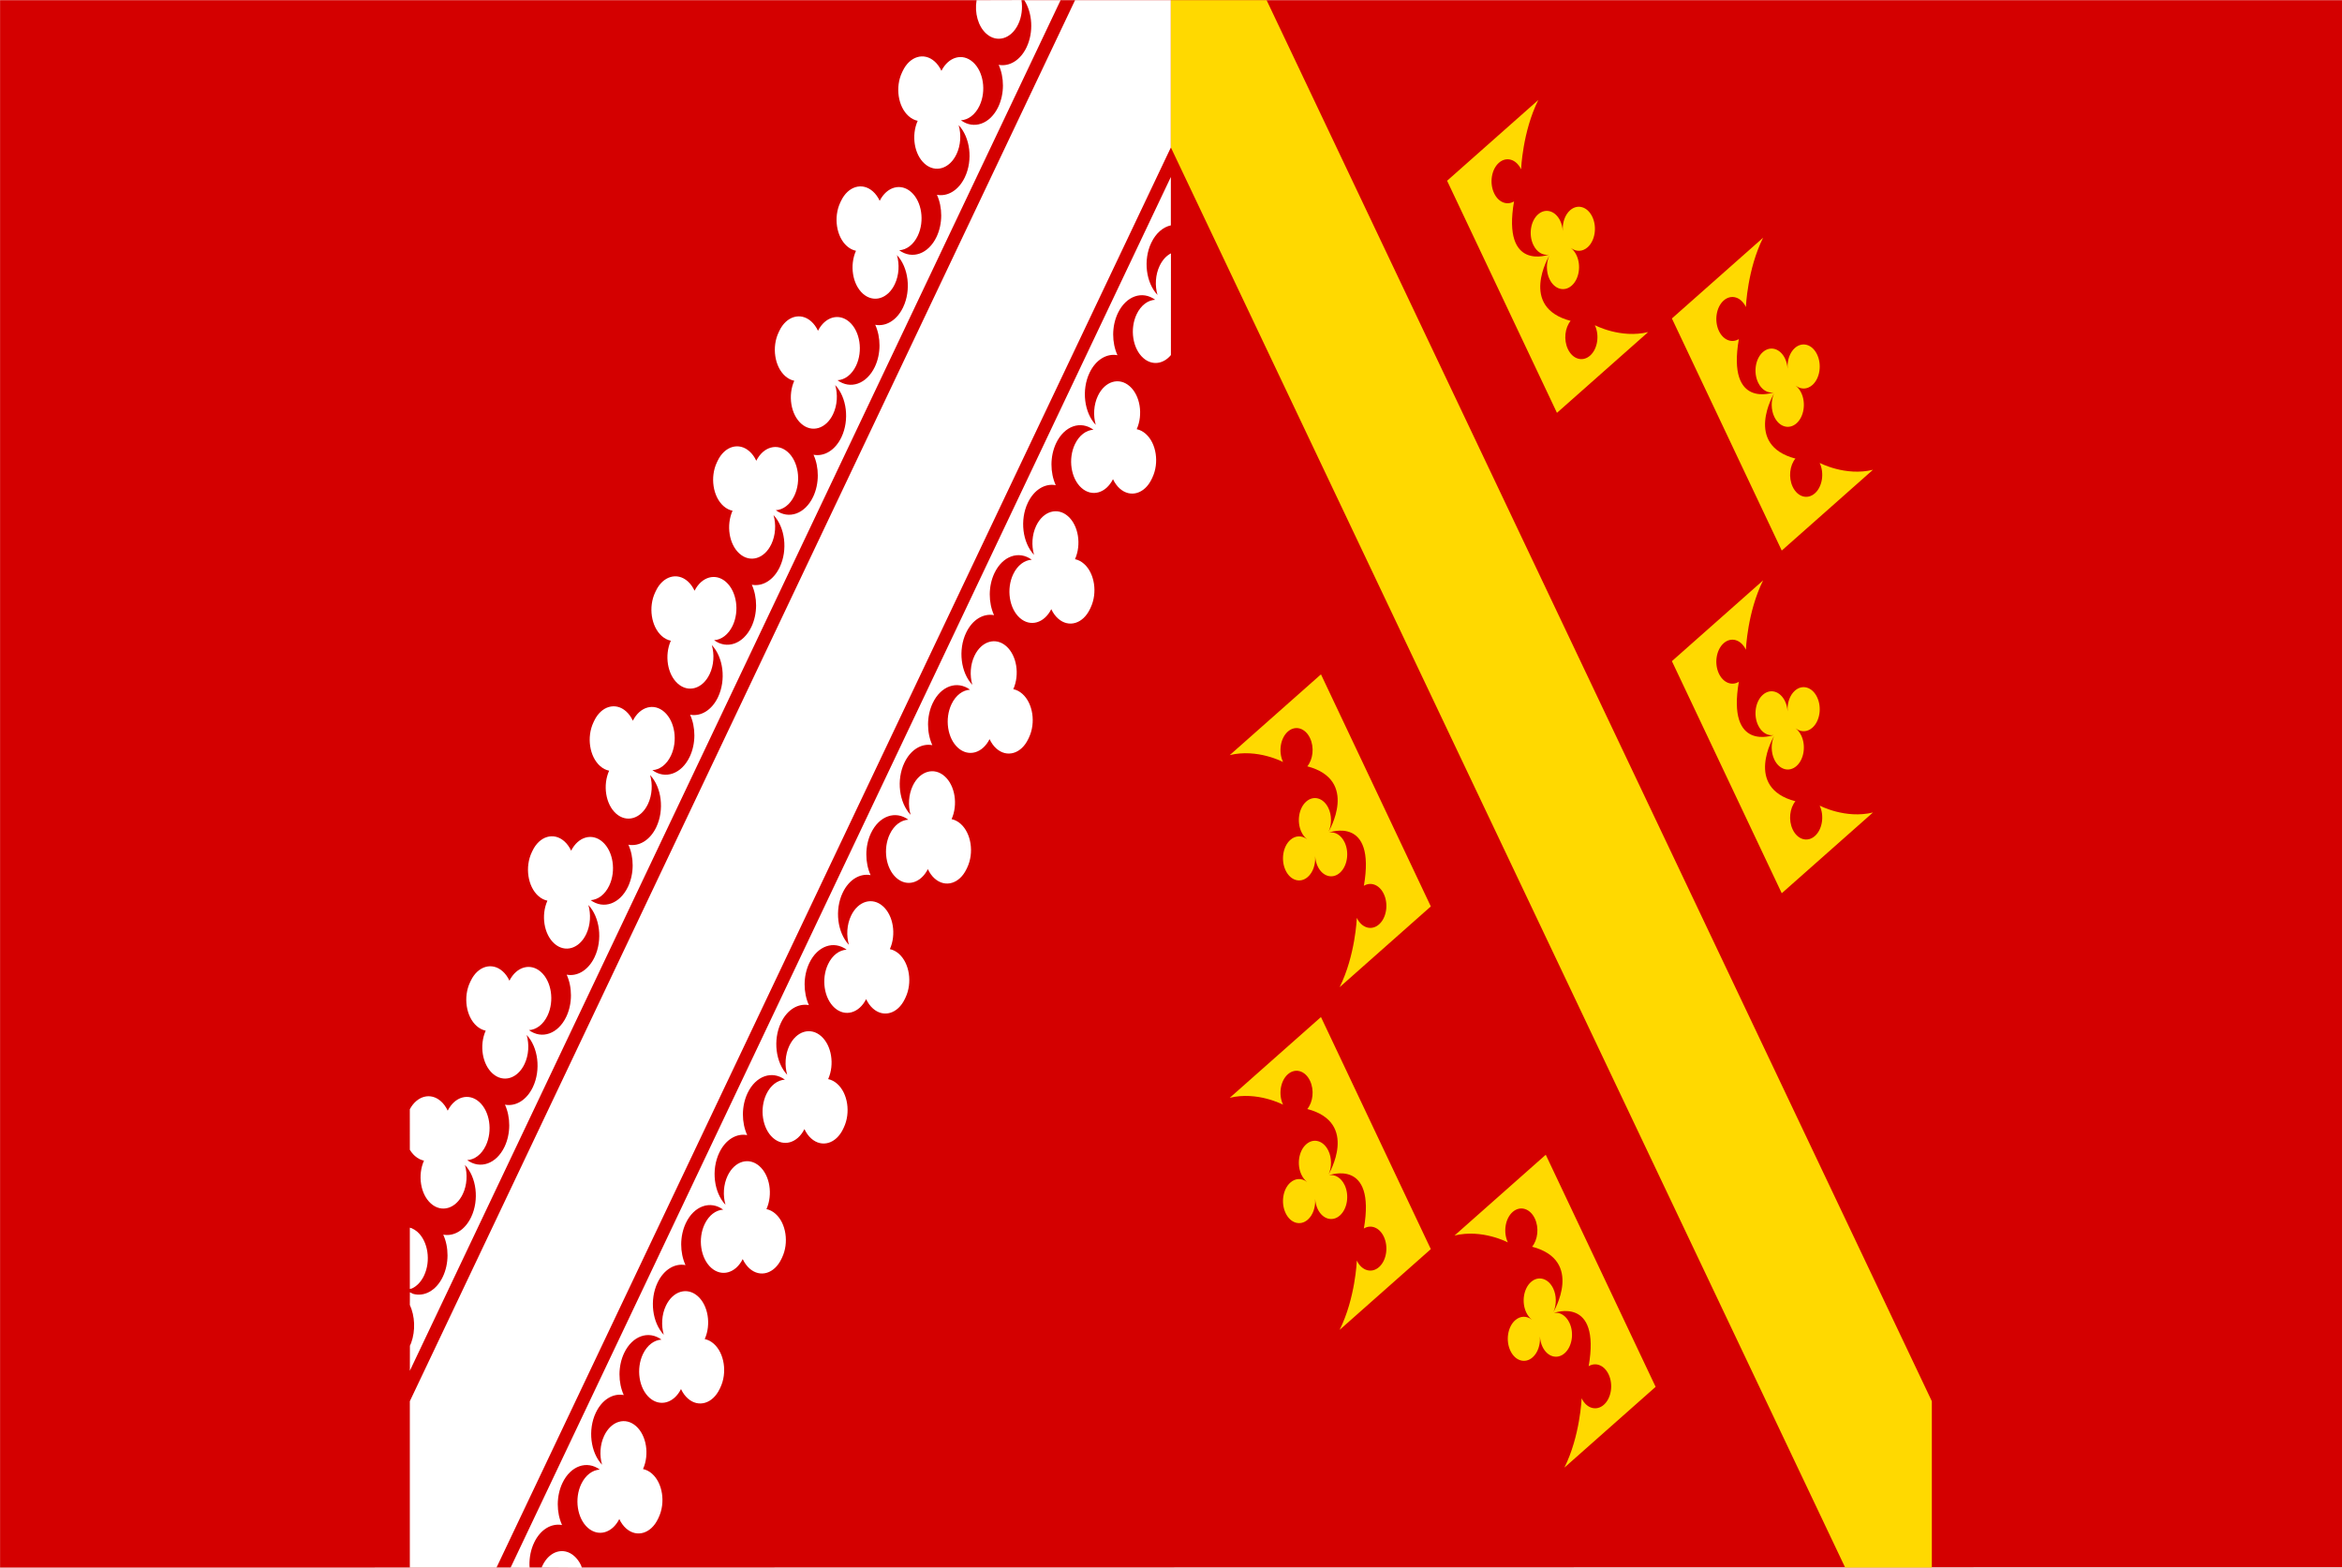
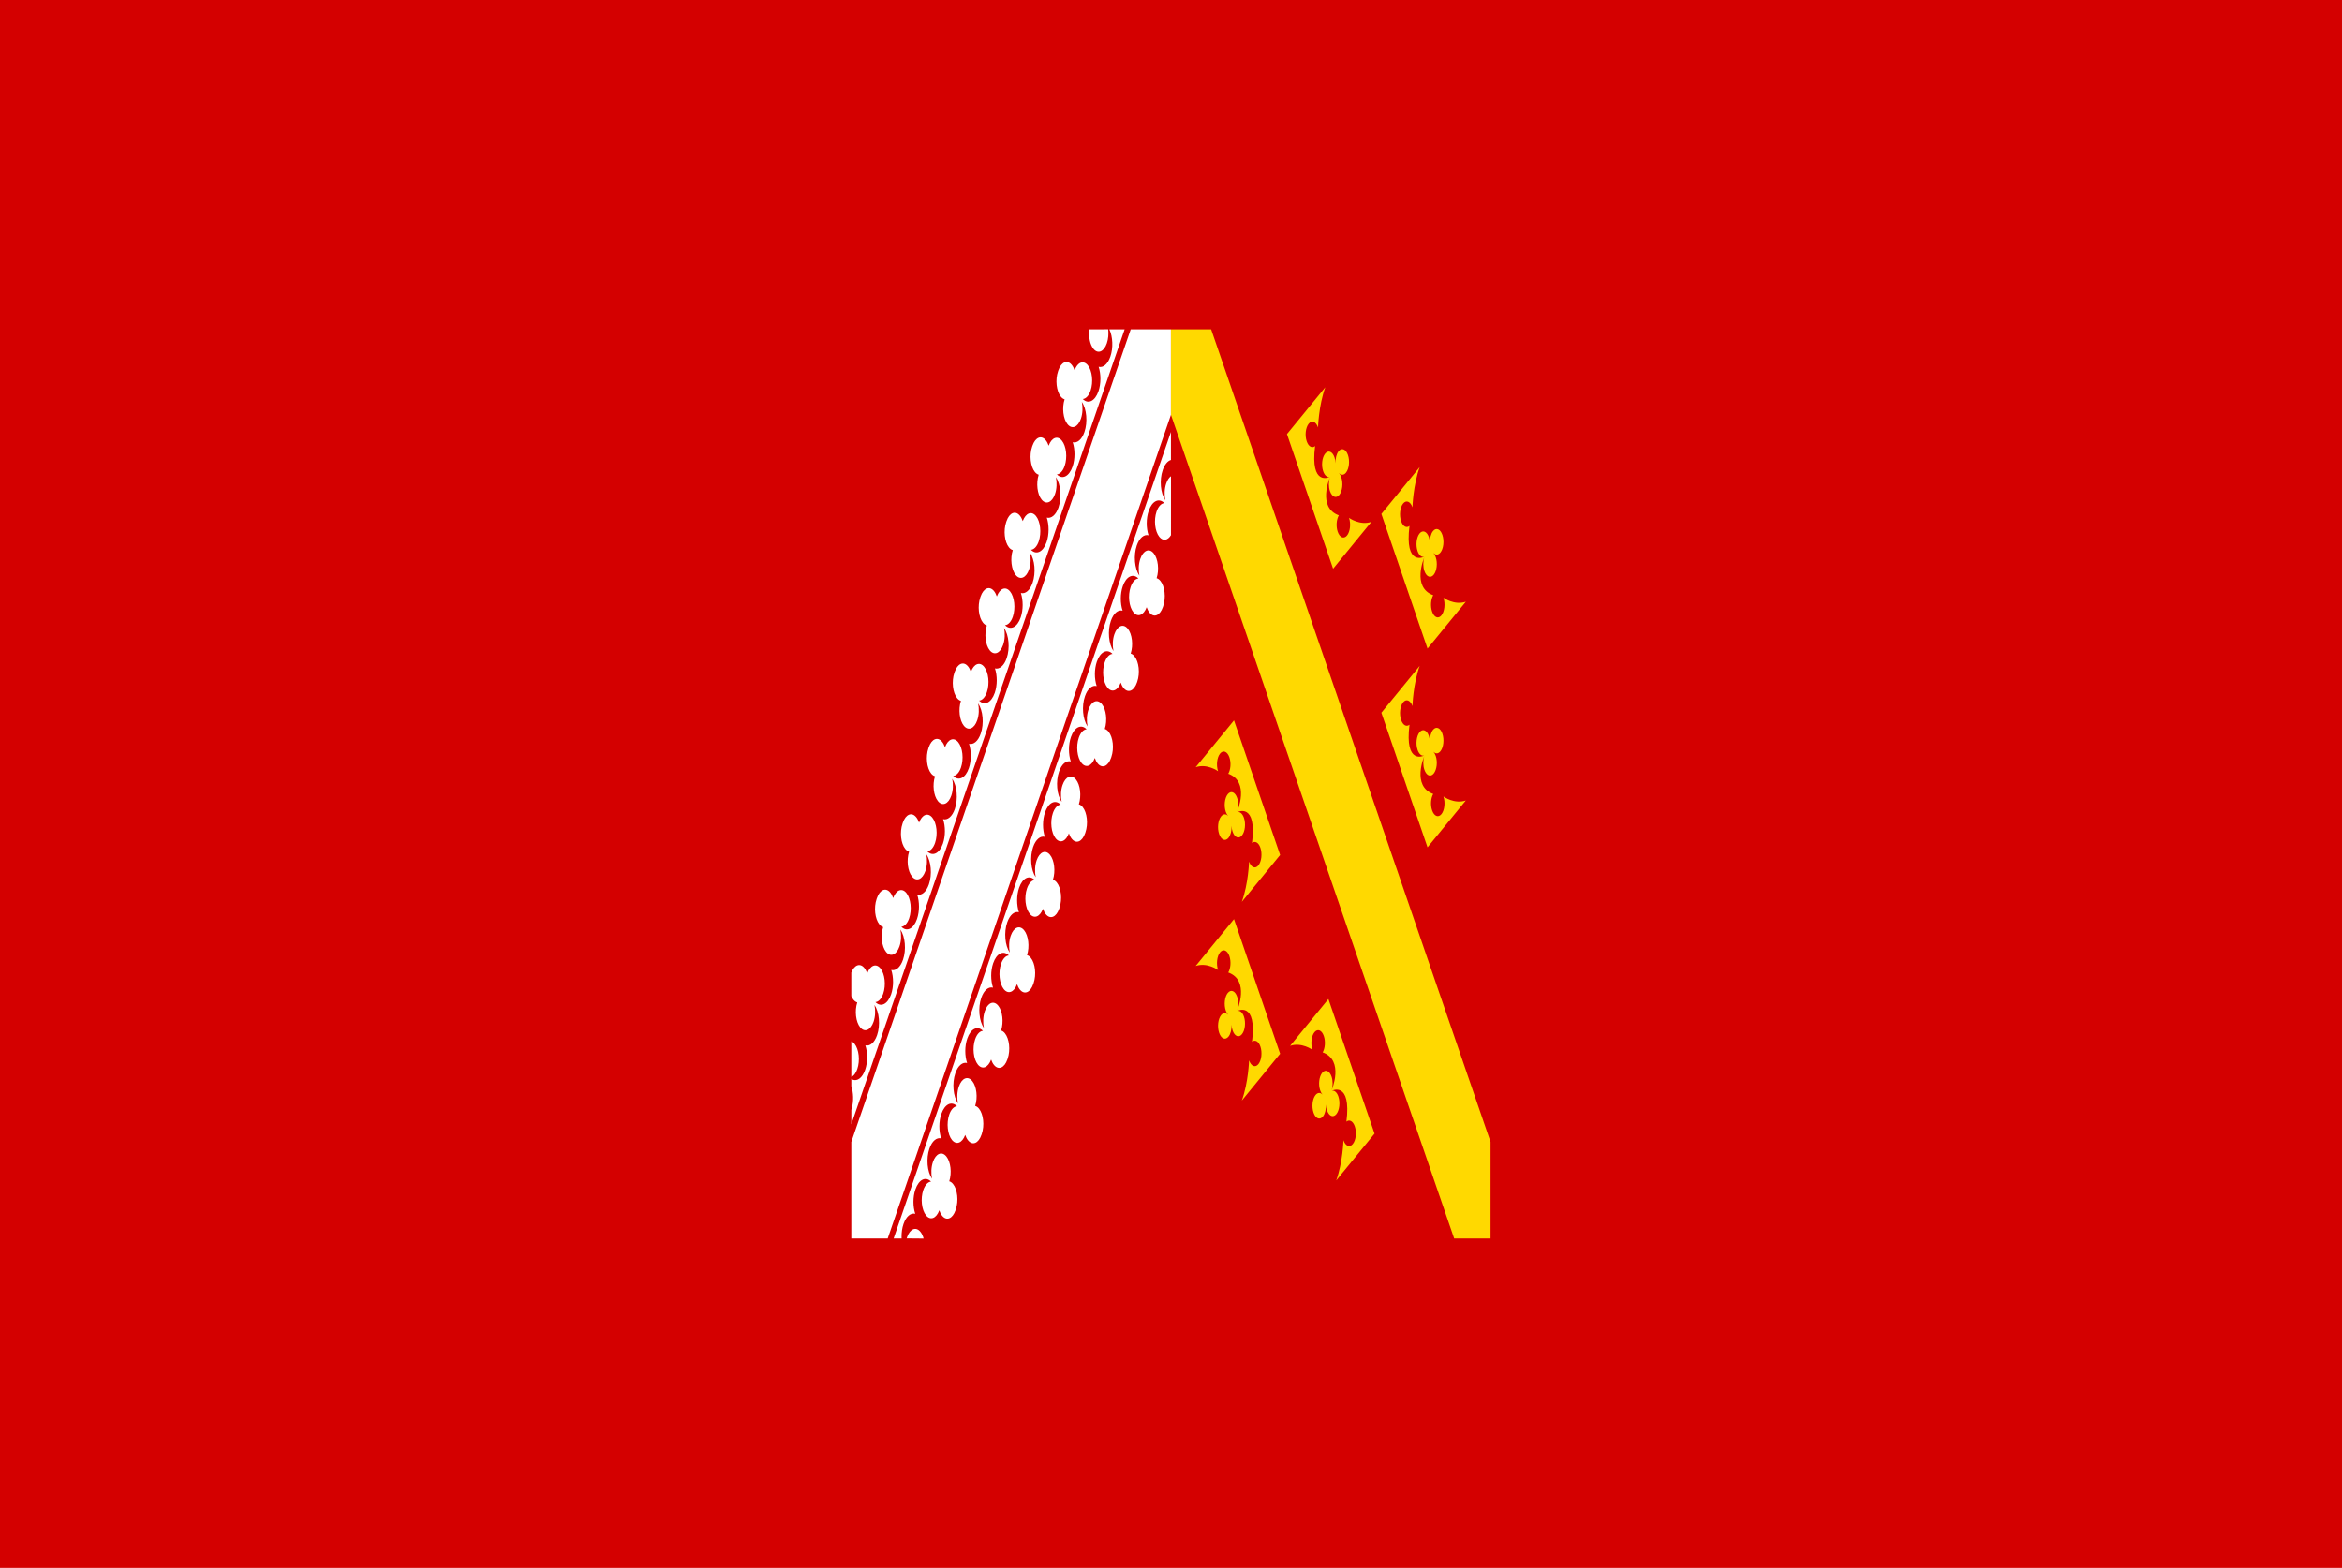
- <svg xmlns="http://www.w3.org/2000/svg" width="390.059" height="261.162">
-   <path fill="#d40000" d="M.012 261.115V.032L390.059.03v261.024z" />
-   <g transform="translate(68.25 0) scale(0.65 1)">
-     <g fill="#ffd900">
-       <path d="M281.65 51.89l12.289 16.877 23.388-13.462.006.006c-7.079 1.131-13.68-1.144-13.68-1.144 1.235 1.698.689 3.965-1.219 5.063s-4.459.614-5.694-1.083c-1.124-1.543-.774-3.558.734-4.736l-.009.042c-13.406-2.276-5.488-10.872-5.488-10.872a3.32 3.32 0 0 0 .052 3.907c1.236 1.696 3.785 2.183 5.694 1.083s2.455-3.366 1.219-5.063c-.38-.522-.885-.93-1.457-1.212l.093.036c1.283.621 2.898.615 4.211-.141 1.908-1.099 2.454-3.365 1.219-5.063l-.014-.018c-1.235-1.697-3.785-2.182-5.694-1.083-1.313.755-1.98 2.063-1.867 3.358l-.002.09c-.055-.58-.267-1.156-.646-1.678-1.235-1.698-3.786-2.183-5.694-1.083s-2.454 3.366-1.219 5.062c.891 1.224 2.464 1.817 3.987 1.642 0 0-12.061 2.905-8.909-8.902l.047.011c-1.827.742-4.037.201-5.161-1.343-1.236-1.697-.689-3.964 1.219-5.063s4.458-.614 5.694 1.083c0 0 .367-6.287 4.425-11.565l.006.007-23.39 13.461 12.289 16.877 3.571 4.906zm57.6 80.021l12.289 16.877 23.389-13.463.005.007c-7.078 1.13-13.68-1.144-13.68-1.144 1.235 1.697.689 3.964-1.219 5.063s-4.458.613-5.694-1.084c-1.124-1.543-.773-3.558.734-4.737l-.008.043c-13.406-2.277-5.489-10.872-5.489-10.872a3.32 3.32 0 0 0 .053 3.907c1.235 1.697 3.785 2.183 5.694 1.083s2.454-3.365 1.219-5.063c-.381-.521-.886-.929-1.458-1.211l.094.036c1.282.621 2.897.614 4.21-.141 1.909-1.099 2.454-3.366 1.219-5.063l-.013-.018c-1.236-1.697-3.785-2.182-5.694-1.083-1.313.756-1.98 2.063-1.868 3.358l-.001.091a3.4 3.4 0 0 0-.647-1.679c-1.235-1.697-3.785-2.182-5.693-1.083s-2.455 3.365-1.219 5.063c.891 1.223 2.464 1.817 3.987 1.641 0 0-12.062 2.906-8.909-8.902l.046.011c-1.827.742-4.036.2-5.161-1.343-1.235-1.697-.689-3.964 1.219-5.063s4.459-.614 5.694 1.083c0 0 .368-6.287 4.426-11.566l.005.007-23.388 13.463 12.288 16.878 3.57 4.904z" />
-       <path d="M339.25 74.829l12.289 16.877 23.389-13.463.005.007c-7.078 1.131-13.68-1.145-13.68-1.145 1.235 1.698.689 3.965-1.219 5.063s-4.458.614-5.694-1.083c-1.124-1.542-.773-3.558.734-4.736l-.008.042c-13.406-2.276-5.489-10.872-5.489-10.872a3.32 3.32 0 0 0 .053 3.907c1.235 1.697 3.785 2.183 5.694 1.084s2.454-3.366 1.219-5.063c-.381-.523-.886-.93-1.458-1.212l.094.036c1.282.621 2.897.614 4.21-.141 1.909-1.099 2.454-3.365 1.219-5.063l-.013-.019c-1.236-1.696-3.785-2.181-5.694-1.083-1.313.755-1.98 2.063-1.868 3.358l-.001.09c-.056-.58-.267-1.156-.647-1.678-1.235-1.698-3.785-2.183-5.693-1.084s-2.455 3.366-1.219 5.063c.891 1.223 2.464 1.817 3.987 1.642 0 0-12.062 2.905-8.909-8.902l.046.011c-1.827.741-4.036.201-5.161-1.343-1.235-1.697-.689-3.964 1.219-5.063s4.459-.614 5.694 1.083c0 0 .368-6.286 4.426-11.565l.005.007-23.388 13.462 12.288 16.877 3.57 4.906z" />
+ <svg xmlns="http://www.w3.org/2000/svg" width="390.059" height="261.162" viewBox="0 0 390.059 261.162">
+   <rect x="0" y="0" width="390.059" height="261.162" fill="#d40000" />
+   <g transform="translate(195.03 130.581) scale(0.42 0.58) translate(-195.03 -130.581)">
+     <path fill="#d40000" d="M.012 261.115V.032L390.059.03v261.024z" />
+     <g transform="translate(68.25 0) scale(0.65 1)">
+       <g fill="#ffd900">
+         <path d="M281.65 51.89l12.289 16.877 23.388-13.462.006.006c-7.079 1.131-13.68-1.144-13.68-1.144 1.235 1.698.689 3.965-1.219 5.063s-4.459.614-5.694-1.083c-1.124-1.543-.774-3.558.734-4.736l-.009.042c-13.406-2.276-5.488-10.872-5.488-10.872a3.32 3.32 0 0 0 .052 3.907c1.236 1.696 3.785 2.183 5.694 1.083s2.455-3.366 1.219-5.063c-.38-.522-.885-.93-1.457-1.212l.093.036c1.283.621 2.898.615 4.211-.141 1.908-1.099 2.454-3.365 1.219-5.063l-.014-.018c-1.235-1.697-3.785-2.182-5.694-1.083-1.313.755-1.98 2.063-1.867 3.358l-.002.09c-.055-.58-.267-1.156-.646-1.678-1.235-1.698-3.786-2.183-5.694-1.083s-2.454 3.366-1.219 5.062c.891 1.224 2.464 1.817 3.987 1.642 0 0-12.061 2.905-8.909-8.902l.047.011c-1.827.742-4.037.201-5.161-1.343-1.236-1.697-.689-3.964 1.219-5.063s4.458-.614 5.694 1.083c0 0 .367-6.287 4.425-11.565l.006.007-23.39 13.461 12.289 16.877 3.571 4.906zm57.6 80.021l12.289 16.877 23.389-13.463.005.007c-7.078 1.13-13.68-1.144-13.68-1.144 1.235 1.697.689 3.964-1.219 5.063s-4.458.613-5.694-1.084c-1.124-1.543-.773-3.558.734-4.737l-.008.043c-13.406-2.277-5.489-10.872-5.489-10.872a3.32 3.32 0 0 0 .053 3.907c1.235 1.697 3.785 2.183 5.694 1.083s2.454-3.365 1.219-5.063c-.381-.521-.886-.929-1.458-1.211l.094.036c1.282.621 2.897.614 4.21-.141 1.909-1.099 2.454-3.366 1.219-5.063l-.013-.018c-1.236-1.697-3.785-2.182-5.694-1.083-1.313.756-1.98 2.063-1.868 3.358l-.001.091a3.4 3.4 0 0 0-.647-1.679c-1.235-1.697-3.785-2.182-5.693-1.083s-2.455 3.365-1.219 5.063c.891 1.223 2.464 1.817 3.987 1.641 0 0-12.062 2.906-8.909-8.902l.046.011c-1.827.742-4.036.2-5.161-1.343-1.235-1.697-.689-3.964 1.219-5.063s4.459-.614 5.694 1.083c0 0 .368-6.287 4.426-11.566l.005.007-23.388 13.463 12.288 16.878 3.57 4.904z" />
+         <path d="M339.25 74.829l12.289 16.877 23.389-13.463.005.007c-7.078 1.131-13.68-1.145-13.68-1.145 1.235 1.698.689 3.965-1.219 5.063s-4.458.614-5.694-1.083c-1.124-1.542-.773-3.558.734-4.736l-.008.042c-13.406-2.276-5.489-10.872-5.489-10.872a3.32 3.32 0 0 0 .053 3.907c1.235 1.697 3.785 2.183 5.694 1.084s2.454-3.366 1.219-5.063c-.381-.523-.886-.93-1.458-1.212l.094.036c1.282.621 2.897.614 4.21-.141 1.909-1.099 2.454-3.365 1.219-5.063l-.013-.019c-1.236-1.696-3.785-2.181-5.694-1.083-1.313.755-1.98 2.063-1.868 3.358l-.001.09c-.056-.58-.267-1.156-.647-1.678-1.235-1.698-3.785-2.183-5.693-1.084s-2.455 3.366-1.219 5.063c.891 1.223 2.464 1.817 3.987 1.642 0 0-12.062 2.905-8.909-8.902l.046.011c-1.827.741-4.036.201-5.161-1.343-1.235-1.697-.689-3.964 1.219-5.063s4.459-.614 5.694 1.083c0 0 .368-6.286 4.426-11.565l.005.007-23.388 13.462 12.288 16.877 3.57 4.906z" />
+       </g>
+       <g fill="#fff">
+         <path d="M170.486 0L.812 232.308.01 233.406l.002.002v27.707h22.221l-.01-.007.882-1.208L195.012 24.561h0V.033h-24.525V0zM44.106 261.142l-.254-.438c-.43-.582-.998-1.096-1.695-1.499-2.721-1.571-6.376-.862-8.163 1.585l-.209.307 10.321.045zM195.025 59.141c-1.944 1.522-4.842 1.788-7.096.485-2.722-1.572-3.479-4.831-1.692-7.277 1.098-1.502 2.898-2.351 4.754-2.417-3.293-1.573-7.467-.639-9.563 2.232-1.607 2.198-1.551 4.929-.105 7l-.002.003c-2.716-.332-5.543.731-7.149 2.93-2.097 2.87-1.36 6.642 1.595 8.679-.686-1.535-.546-3.343.551-4.844 1.787-2.448 5.442-3.157 8.163-1.585 2.671 1.542 3.449 4.709 1.787 7.139l.018.01c.796.108 1.577.364 2.296.778 2.721 1.572 3.478 4.831 1.689 7.277l-.181.247c-1.787 2.448-5.442 3.158-8.163 1.585-.718-.414-1.298-.946-1.731-1.55l-.018-.009c-1.821 2.338-5.392 2.994-8.063 1.45-2.721-1.57-3.478-4.83-1.69-7.275 1.097-1.503 2.897-2.351 4.753-2.417-3.293-1.572-7.467-.638-9.563 2.232-1.606 2.199-1.55 4.93-.104 7.001l-.003.002c-2.716-.332-5.542.731-7.149 2.931-2.096 2.87-1.359 6.642 1.596 8.678-.686-1.536-.547-3.345.55-4.845 1.788-2.447 5.442-3.156 8.164-1.584 2.67 1.542 3.449 4.71 1.787 7.14l.017.011c.796.107 1.578.364 2.296.778 2.721 1.572 3.478 4.831 1.69 7.277l-.18.247c-1.788 2.448-5.443 3.158-8.164 1.585-.718-.414-1.298-.946-1.731-1.55l-.018-.01c-1.821 2.339-5.392 2.995-8.063 1.451-2.721-1.572-3.479-4.83-1.691-7.276 1.098-1.503 2.898-2.351 4.754-2.417-3.294-1.574-7.467-.639-9.563 2.232-1.606 2.199-1.55 4.929-.104 7.001l-.003.002c-2.716-.332-5.542.731-7.149 2.931-2.096 2.869-1.36 6.64 1.596 8.678-.686-1.535-.547-3.344.55-4.844 1.787-2.447 5.442-3.156 8.164-1.584 2.67 1.542 3.448 4.71 1.786 7.14l.018.009c.796.108 1.578.365 2.296.779 2.721 1.571 3.479 4.83 1.69 7.276l-.181.248c-1.787 2.448-5.442 3.157-8.164 1.585a5.53 5.53 0 0 1-1.731-1.55l-.018-.01c-1.82 2.339-5.392 2.995-8.063 1.451-2.721-1.572-3.478-4.83-1.69-7.276 1.098-1.503 2.897-2.351 4.754-2.417-3.293-1.574-7.468-.639-9.564 2.232-1.605 2.199-1.549 4.928-.104 7l-.003.003c-2.716-.332-5.543.73-7.149 2.93-2.097 2.87-1.36 6.641 1.595 8.679-.686-1.535-.547-3.344.551-4.844 1.787-2.447 5.441-3.156 8.163-1.584 2.671 1.542 3.449 4.709 1.787 7.14l.018.009c.796.108 1.578.365 2.296.779 2.721 1.572 3.479 4.829 1.69 7.277l-.181.247c-1.788 2.447-5.442 3.158-8.163 1.586-.719-.415-1.299-.947-1.731-1.55l-.019-.01c-1.821 2.338-5.392 2.995-8.062 1.451-2.722-1.571-3.479-4.831-1.691-7.276 1.097-1.502 2.898-2.35 4.754-2.417-3.294-1.574-7.468-.639-9.564 2.231-1.606 2.2-1.549 4.93-.104 7.002l-.002.003c-2.716-.332-5.543.731-7.149 2.93-2.097 2.87-1.36 6.641 1.595 8.678-.686-1.535-.546-3.344.55-4.844 1.788-2.448 5.442-3.158 8.164-1.585 2.67 1.542 3.449 4.71 1.787 7.14l.018.011a6.27 6.27 0 0 1 2.295.778c2.722 1.572 3.479 4.83 1.691 7.278l-.181.247c-1.788 2.447-5.443 3.157-8.164 1.585-.718-.414-1.298-.947-1.731-1.55l-.018-.011c-1.821 2.34-5.393 2.994-8.063 1.452-2.721-1.572-3.479-4.83-1.69-7.276 1.097-1.503 2.897-2.35 4.753-2.417-3.293-1.574-7.468-.639-9.563 2.231-1.606 2.2-1.55 4.93-.104 7.003l-.002.001c-2.717-.332-5.544.731-7.15 2.932-2.096 2.869-1.359 6.641 1.595 8.678-.685-1.536-.545-3.345.551-4.845 1.788-2.447 5.442-3.157 8.164-1.584 2.67 1.542 3.449 4.71 1.787 7.139l.018.01c.795.108 1.577.363 2.295.779 2.721 1.571 3.479 4.83 1.69 7.277l-.181.247c-1.786 2.447-5.442 3.157-8.163 1.586-.718-.415-1.298-.947-1.731-1.55l-.018-.01c-1.821 2.34-5.392 2.994-8.063 1.452-2.721-1.572-3.479-4.83-1.691-7.276 1.098-1.503 2.898-2.351 4.755-2.418-3.295-1.573-7.468-.639-9.564 2.232-1.606 2.2-1.55 4.929-.104 7.001l-.003.004c-2.716-.333-5.542.73-7.149 2.93-2.096 2.869-1.359 6.642 1.596 8.679-.686-1.536-.547-3.344.549-4.844 1.789-2.448 5.442-3.158 8.165-1.585 2.671 1.542 3.448 4.71 1.787 7.14l.018.009c.795.108 1.577.364 2.295.778 2.721 1.572 3.479 4.83 1.69 7.278l-.181.246c-1.787 2.448-5.442 3.158-8.164 1.586-.717-.414-1.297-.947-1.731-1.55l-.018-.01c-1.82 2.339-5.391 2.995-8.062 1.451-2.721-1.571-3.479-4.831-1.691-7.277 1.098-1.502 2.897-2.35 4.754-2.417-3.294-1.573-7.468-.638-9.564 2.231-1.605 2.2-1.55 4.93-.104 7.001l-.003.003c-2.716-.332-5.543.731-7.15 2.931-2.096 2.869-1.359 6.641 1.596 8.678-.686-1.535-.546-3.343.551-4.845 1.787-2.447 5.442-3.157 8.163-1.584 2.671 1.542 3.45 4.709 1.787 7.14l.018.01c.796.107 1.579.363 2.296.777 2.722 1.572 3.478 4.831 1.69 7.278l-.181.246c-1.787 2.447-5.442 3.158-8.163 1.586-.718-.414-1.299-.946-1.733-1.549l-.017-.011c-1.82 2.339-5.392 2.993-8.062 1.451-2.722-1.572-3.479-4.83-1.691-7.277 1.097-1.502 2.898-2.35 4.754-2.417-3.294-1.572-7.468-.637-9.563 2.231-1.607 2.201-1.55 4.931-.104 7.002l-.003.002c-2.716-.331-5.543.732-7.149 2.932-2.096 2.87-1.359 6.642 1.595 8.678-.686-1.534-.546-3.343.552-4.845 1.786-2.447 5.441-3.156 8.162-1.585 2.671 1.543 3.449 4.711 1.787 7.141l.018.011c.796.107 1.578.362 2.296.777 2.721 1.572 3.478 4.83 1.689 7.277l-.18.247c-1.788 2.446-5.442 3.157-8.164 1.585-.717-.414-1.298-.946-1.731-1.548l-.018-.011c-1.821 2.338-5.392 2.993-8.062 1.451-2.723-1.572-3.479-4.83-1.691-7.278 1.098-1.501 2.898-2.349 4.754-2.417-3.293-1.572-7.468-.638-9.564 2.232-1.606 2.2-1.549 4.93-.104 7.002l-.003.002c-2.716-.331-5.543.731-7.15 2.932-.853 1.167-1.236 2.483-1.192 3.771l.043.401-4.88-.007.376-.514L195.006 29.483l.003 8.054c-1.982.28-3.836 1.285-5.023 2.911-2.096 2.868-1.36 6.641 1.595 8.677-.686-1.535-.546-3.343.551-4.844.723-.989 1.75-1.695 2.898-2.08l-.005 16.94zM.011 204.493l.507.103a6.2 6.2 0 0 1 1.444.603c2.72 1.573 3.479 4.831 1.691 7.278-.761 1.041-1.858 1.767-3.078 2.137l-.563.094-.001-10.215z" />
+         <path d="M157.451.03c2.092 2.126 2.427 5.327.593 7.837-1.607 2.2-4.435 3.264-7.15 2.932l-.003.003c1.445 2.072 1.503 4.801-.104 7.001-2.097 2.87-6.271 3.805-9.563 2.232 1.855-.067 3.656-.917 4.753-2.417 1.788-2.448 1.029-5.705-1.691-7.277-2.671-1.542-6.241-.889-8.061 1.451l-.018-.011c-.435-.603-1.016-1.134-1.733-1.548-2.721-1.573-6.376-.863-8.163 1.585l-.18.246c-1.788 2.448-1.031 5.707 1.689 7.278.717.415 1.5.67 2.296.777l.018.01c-1.662 2.431-.885 5.598 1.786 7.141 2.723 1.572 6.376.862 8.163-1.584 1.099-1.503 1.237-3.31.552-4.845 2.954 2.036 3.691 5.809 1.595 8.677-1.607 2.2-4.435 3.263-7.15 2.932l-.003.003c1.446 2.072 1.503 4.8-.104 7.001-2.096 2.869-6.27 3.804-9.563 2.232 1.856-.067 3.657-.917 4.753-2.417 1.788-2.448 1.031-5.706-1.69-7.277-2.671-1.543-6.241-.889-8.062 1.45l-.018-.01c-.434-.602-1.015-1.134-1.732-1.547-2.721-1.573-6.375-.863-8.163 1.584l-.181.247c-1.787 2.447-1.031 5.707 1.69 7.277.718.415 1.5.67 2.296.777l.018.011c-1.662 2.431-.884 5.598 1.786 7.141 2.722 1.572 6.376.862 8.164-1.584 1.097-1.503 1.235-3.311.551-4.846 2.954 2.037 3.691 5.808 1.595 8.678-1.606 2.2-4.435 3.263-7.15 2.931l-.002.003c1.444 2.072 1.503 4.801-.104 7-2.096 2.869-6.27 3.805-9.563 2.232 1.855-.067 3.656-.916 4.753-2.417 1.788-2.447 1.031-5.706-1.69-7.278-2.67-1.542-6.241-.887-8.062 1.451l-.018-.011c-.434-.604-1.016-1.134-1.733-1.549-2.721-1.57-6.375-.861-8.163 1.585l-.18.249c-1.788 2.447-1.031 5.707 1.689 7.277.718.415 1.501.67 2.297.777l.018.01c-1.663 2.43-.884 5.597 1.786 7.141 2.722 1.572 6.376.861 8.163-1.585 1.098-1.502 1.236-3.31.551-4.845 2.955 2.037 3.691 5.808 1.595 8.677-1.605 2.2-4.434 3.264-7.149 2.932l-.002.003c1.445 2.071 1.502 4.8-.104 7.001-2.096 2.869-6.27 3.805-9.563 2.232 1.856-.068 3.656-.917 4.753-2.417 1.788-2.448 1.03-5.706-1.691-7.278-2.67-1.542-6.24-.888-8.061 1.451l-.018-.011c-.434-.604-1.016-1.134-1.733-1.549-2.721-1.571-6.375-.862-8.163 1.585l-.18.247c-1.788 2.448-1.032 5.707 1.689 7.279a6.26 6.26 0 0 0 2.297.777l.017.011c-1.661 2.429-.884 5.597 1.787 7.14 2.722 1.572 6.376.862 8.163-1.584 1.098-1.502 1.236-3.31.551-4.845 2.955 2.036 3.691 5.808 1.595 8.677-1.606 2.2-4.434 3.263-7.15 2.932l-.002.003c1.446 2.071 1.503 4.8-.104 7.001-2.097 2.869-6.271 3.804-9.564 2.232 1.856-.068 3.657-.917 4.754-2.417 1.787-2.448 1.03-5.706-1.69-7.278-2.671-1.542-6.242-.888-8.063 1.45l-.017-.009c-.435-.603-1.016-1.134-1.732-1.549-2.722-1.571-6.377-.862-8.164 1.584l-.181.247c-1.787 2.448-1.03 5.707 1.69 7.279a6.26 6.26 0 0 0 2.296.776l.018.01c-1.662 2.431-.884 5.598 1.787 7.14 2.721 1.572 6.376.863 8.162-1.583 1.098-1.503 1.236-3.311.551-4.846 2.956 2.037 3.692 5.808 1.596 8.679-1.606 2.201-4.435 3.264-7.15 2.931l-.002.004c1.445 2.071 1.503 4.8-.104 7.001-2.095 2.868-6.27 3.804-9.563 2.23 1.856-.065 3.657-.915 4.753-2.417 1.788-2.447 1.031-5.706-1.69-7.277-2.671-1.542-6.24-.887-8.062 1.451l-.018-.01c-.434-.602-1.015-1.134-1.732-1.548-2.721-1.571-6.376-.862-8.163 1.584l-.18.248c-1.788 2.448-1.032 5.707 1.689 7.278.717.416 1.5.669 2.297.776l.017.01c-1.661 2.431-.884 5.599 1.787 7.141 2.721 1.572 6.376.863 8.162-1.583 1.098-1.503 1.237-3.312.551-4.846 2.955 2.037 3.691 5.808 1.596 8.679-1.606 2.198-4.435 3.264-7.15 2.931l-.002.003c1.445 2.072 1.503 4.801-.104 7.001-2.096 2.87-6.271 3.805-9.563 2.232 1.856-.067 3.657-.916 4.753-2.417 1.788-2.447 1.031-5.706-1.689-7.277-2.671-1.542-6.242-.887-8.062 1.451l-.018-.01c-.435-.604-1.016-1.134-1.733-1.549-2.721-1.572-6.374-.862-8.163 1.585l-.18.247c-1.789 2.447-1.031 5.706 1.689 7.278.717.414 1.5.669 2.296.776l.018.01c-1.663 2.431-.884 5.599 1.787 7.141 2.722 1.573 6.376.863 8.163-1.583 1.098-1.503 1.235-3.311.55-4.846 2.956 2.037 3.691 5.808 1.596 8.678-1.606 2.199-4.435 3.263-7.15 2.931l-.001.003c1.445 2.072 1.501 4.801-.105 7.001-2.096 2.869-6.27 3.804-9.564 2.232 1.856-.067 3.658-.916 4.755-2.417 1.787-2.448 1.03-5.706-1.691-7.277-2.671-1.543-6.24-.888-8.062 1.451l-.019-.011a5.49 5.49 0 0 0-1.731-1.548c-2.721-1.572-6.376-.862-8.163 1.585l-.182.247c-1.787 2.448-1.031 5.706 1.69 7.278.718.415 1.501.669 2.298.776l.017.01c-1.662 2.431-.884 5.598 1.786 7.141 2.721 1.572 6.377.863 8.163-1.584 1.098-1.501 1.237-3.31.552-4.845 2.954 2.037 3.691 5.808 1.595 8.679-1.606 2.199-4.434 3.263-7.15 2.931l-.003.003c1.445 2.072 1.504 4.801-.104 7.001-2.096 2.869-6.271 3.804-9.564 2.231 1.855-.068 3.657-.916 4.754-2.417 1.787-2.447 1.03-5.705-1.691-7.277-2.671-1.542-6.242-.887-8.063 1.451l-.017-.011a5.54 5.54 0 0 0-1.732-1.549c-2.625-1.516-6.117-.909-7.965 1.33l.003 6.747c.366.392.803.742 1.308 1.034.718.413 1.501.669 2.296.776l.017.012c-1.663 2.429-.883 5.597 1.787 7.139 2.722 1.573 6.376.863 8.165-1.584 1.096-1.501 1.235-3.31.549-4.845 2.956 2.038 3.692 5.808 1.597 8.679-1.607 2.199-4.436 3.263-7.151 2.931l-.002.002c1.445 2.072 1.501 4.802-.104 7.001-1.706 2.334-4.784 3.389-7.646 2.854l-.802-.26-.011 2.112c1.305 1.863 1.485 4.262.338 6.328l-.319.469-.014 4.162.604-.826L166.755.031 157.451.03zm-12.22.003c-.552 2.098.375 4.357 2.503 5.586 2.722 1.572 6.376.862 8.163-1.583.907-1.243 1.159-2.692.832-4.025l-11.498.022z" />
+       </g>
+       <path d="M219.522 0l169.674 232.308.802 1.098-.002.002v27.707h-22.221l.01-.007-.882-1.208L195.012 24.561V.033h24.509V0zm83.838 209.225l-12.289-16.877-23.388 13.462-.006-.006c7.079-1.131 13.68 1.144 13.68 1.144-1.235-1.698-.689-3.965 1.219-5.063s4.459-.614 5.694 1.083c1.124 1.543.774 3.558-.734 4.736l.009-.042c13.406 2.276 5.488 10.872 5.488 10.872a3.32 3.32 0 0 0-.052-3.907c-1.236-1.696-3.785-2.183-5.694-1.083s-2.455 3.366-1.219 5.063c.38.522.885.93 1.457 1.212l-.093-.036c-1.283-.621-2.898-.615-4.211.141-1.908 1.099-2.454 3.365-1.219 5.063l.014.018c1.235 1.697 3.785 2.182 5.694 1.083 1.313-.755 1.98-2.063 1.867-3.358l.002-.09c.055.58.267 1.156.646 1.678 1.235 1.698 3.786 2.183 5.694 1.083s2.454-3.366 1.219-5.062c-.891-1.224-2.464-1.817-3.987-1.642 0 0 12.061-2.905 8.909 8.902l-.047-.011c1.827-.742 4.037-.201 5.161 1.343 1.236 1.697.689 3.964-1.219 5.063s-4.458.614-5.694-1.083c0 0-.367 6.287-4.425 11.565l-.006-.007 23.39-13.461-12.289-16.877zm-57.6-80.021l-12.289-16.877-23.389 13.463-.005-.007c7.078-1.13 13.68 1.144 13.68 1.144-1.235-1.697-.689-3.964 1.219-5.063s4.458-.613 5.694 1.084c1.124 1.543.773 3.558-.734 4.737l.008-.043c13.406 2.277 5.489 10.872 5.489 10.872a3.32 3.32 0 0 0-.053-3.907c-1.235-1.697-3.785-2.183-5.694-1.083s-2.454 3.365-1.219 5.063c.381.521.886.929 1.458 1.211l-.094-.036c-1.282-.621-2.897-.614-4.21.141-1.909 1.099-2.454 3.366-1.219 5.063l.013.018c1.236 1.697 3.785 2.182 5.694 1.083 1.313-.756 1.98-2.063 1.868-3.358l.001-.091a3.4 3.4 0 0 0 .647 1.679c1.235 1.697 3.785 2.182 5.693 1.083s2.455-3.365 1.219-5.063c-.891-1.223-2.464-1.817-3.987-1.641 0 0 12.062-2.906 8.909 8.902l-.046-.011c1.827-.742 4.036-.2 5.161 1.343 1.235 1.697.689 3.964-1.219 5.063s-4.459.614-5.694-1.083c0 0-.368 6.287-4.426 11.566l-.005-.007 23.388-13.463-12.288-16.878zm0 57.082l-12.289-16.877-23.389 13.463-.005-.007c7.078-1.131 13.68 1.145 13.68 1.145-1.235-1.698-.689-3.965 1.219-5.063s4.458-.614 5.694 1.083c1.124 1.542.773 3.558-.734 4.736l.008-.042c13.406 2.276 5.489 10.872 5.489 10.872a3.32 3.32 0 0 0-.053-3.907c-1.235-1.697-3.785-2.183-5.694-1.084s-2.454 3.366-1.219 5.063c.381.523.886.93 1.458 1.212l-.094-.036c-1.282-.621-2.897-.614-4.21.141-1.909 1.099-2.454 3.365-1.219 5.063l.013.019c1.236 1.696 3.785 2.181 5.694 1.083 1.313-.755 1.98-2.063 1.868-3.358l.001-.09c.056.58.267 1.156.647 1.678 1.235 1.698 3.785 2.183 5.693 1.084s2.455-3.366 1.219-5.063c-.891-1.223-2.464-1.817-3.987-1.642 0 0 12.062-2.905 8.909 8.902l-.046-.011c1.827-.741 4.036-.201 5.161 1.343 1.235 1.697.689 3.964-1.219 5.063s-4.459.614-5.694-1.083c0 0-.368 6.286-4.426 11.565l-.005-.007 23.388-13.462-12.288-16.877z" fill="#ffd900" />
    </g>
-     <g fill="#fff">
-       <path d="M170.486 0L.812 232.308.01 233.406l.002.002v27.707h22.221l-.01-.007.882-1.208L195.012 24.561h0V.033h-24.525V0zM44.106 261.142l-.254-.438c-.43-.582-.998-1.096-1.695-1.499-2.721-1.571-6.376-.862-8.163 1.585l-.209.307 10.321.045zM195.025 59.141c-1.944 1.522-4.842 1.788-7.096.485-2.722-1.572-3.479-4.831-1.692-7.277 1.098-1.502 2.898-2.351 4.754-2.417-3.293-1.573-7.467-.639-9.563 2.232-1.607 2.198-1.551 4.929-.105 7l-.002.003c-2.716-.332-5.543.731-7.149 2.93-2.097 2.87-1.36 6.642 1.595 8.679-.686-1.535-.546-3.343.551-4.844 1.787-2.448 5.442-3.157 8.163-1.585 2.671 1.542 3.449 4.709 1.787 7.139l.018.01c.796.108 1.577.364 2.296.778 2.721 1.572 3.478 4.831 1.689 7.277l-.181.247c-1.787 2.448-5.442 3.158-8.163 1.585-.718-.414-1.298-.946-1.731-1.55l-.018-.009c-1.821 2.338-5.392 2.994-8.063 1.45-2.721-1.57-3.478-4.83-1.69-7.275 1.097-1.503 2.897-2.351 4.753-2.417-3.293-1.572-7.467-.638-9.563 2.232-1.606 2.199-1.55 4.93-.104 7.001l-.003.002c-2.716-.332-5.542.731-7.149 2.931-2.096 2.87-1.359 6.642 1.596 8.678-.686-1.536-.547-3.345.55-4.845 1.788-2.447 5.442-3.156 8.164-1.584 2.67 1.542 3.449 4.71 1.787 7.14l.017.011c.796.107 1.578.364 2.296.778 2.721 1.572 3.478 4.831 1.69 7.277l-.18.247c-1.788 2.448-5.443 3.158-8.164 1.585-.718-.414-1.298-.946-1.731-1.55l-.018-.01c-1.821 2.339-5.392 2.995-8.063 1.451-2.721-1.572-3.479-4.83-1.691-7.276 1.098-1.503 2.898-2.351 4.754-2.417-3.294-1.574-7.467-.639-9.563 2.232-1.606 2.199-1.55 4.929-.104 7.001l-.003.002c-2.716-.332-5.542.731-7.149 2.931-2.096 2.869-1.36 6.64 1.596 8.678-.686-1.535-.547-3.344.55-4.844 1.787-2.447 5.442-3.156 8.164-1.584 2.67 1.542 3.448 4.71 1.786 7.14l.018.009c.796.108 1.578.365 2.296.779 2.721 1.571 3.479 4.83 1.69 7.276l-.181.248c-1.787 2.448-5.442 3.157-8.164 1.585a5.53 5.53 0 0 1-1.731-1.55l-.018-.01c-1.82 2.339-5.392 2.995-8.063 1.451-2.721-1.572-3.478-4.83-1.69-7.276 1.098-1.503 2.897-2.351 4.754-2.417-3.293-1.574-7.468-.639-9.564 2.232-1.605 2.199-1.549 4.928-.104 7l-.003.003c-2.716-.332-5.543.73-7.149 2.93-2.097 2.87-1.36 6.641 1.595 8.679-.686-1.535-.547-3.344.551-4.844 1.787-2.447 5.441-3.156 8.163-1.584 2.671 1.542 3.449 4.709 1.787 7.14l.018.009c.796.108 1.578.365 2.296.779 2.721 1.572 3.479 4.829 1.69 7.277l-.181.247c-1.788 2.447-5.442 3.158-8.163 1.586-.719-.415-1.299-.947-1.731-1.55l-.019-.01c-1.821 2.338-5.392 2.995-8.062 1.451-2.722-1.571-3.479-4.831-1.691-7.276 1.097-1.502 2.898-2.35 4.754-2.417-3.294-1.574-7.468-.639-9.564 2.231-1.606 2.2-1.549 4.93-.104 7.002l-.002.003c-2.716-.332-5.543.731-7.149 2.93-2.097 2.87-1.36 6.641 1.595 8.678-.686-1.535-.546-3.344.55-4.844 1.788-2.448 5.442-3.158 8.164-1.585 2.67 1.542 3.449 4.71 1.787 7.14l.018.011a6.27 6.27 0 0 1 2.295.778c2.722 1.572 3.479 4.83 1.691 7.278l-.181.247c-1.788 2.447-5.443 3.157-8.164 1.585-.718-.414-1.298-.947-1.731-1.55l-.018-.011c-1.821 2.34-5.393 2.994-8.063 1.452-2.721-1.572-3.479-4.83-1.69-7.276 1.097-1.503 2.897-2.35 4.753-2.417-3.293-1.574-7.468-.639-9.563 2.231-1.606 2.2-1.55 4.93-.104 7.003l-.002.001c-2.717-.332-5.544.731-7.15 2.932-2.096 2.869-1.359 6.641 1.595 8.678-.685-1.536-.545-3.345.551-4.845 1.788-2.447 5.442-3.157 8.164-1.584 2.67 1.542 3.449 4.71 1.787 7.139l.018.01c.795.108 1.577.363 2.295.779 2.721 1.571 3.479 4.83 1.69 7.277l-.181.247c-1.786 2.447-5.442 3.157-8.163 1.586-.718-.415-1.298-.947-1.731-1.55l-.018-.01c-1.821 2.34-5.392 2.994-8.063 1.452-2.721-1.572-3.479-4.83-1.691-7.276 1.098-1.503 2.898-2.351 4.755-2.418-3.295-1.573-7.468-.639-9.564 2.232-1.606 2.2-1.55 4.929-.104 7.001l-.003.004c-2.716-.333-5.542.73-7.149 2.93-2.096 2.869-1.359 6.642 1.596 8.679-.686-1.536-.547-3.344.549-4.844 1.789-2.448 5.442-3.158 8.165-1.585 2.671 1.542 3.448 4.71 1.787 7.14l.018.009c.795.108 1.577.364 2.295.778 2.721 1.572 3.479 4.83 1.69 7.278l-.181.246c-1.787 2.448-5.442 3.158-8.164 1.586-.717-.414-1.297-.947-1.731-1.55l-.018-.01c-1.82 2.339-5.391 2.995-8.062 1.451-2.721-1.571-3.479-4.831-1.691-7.277 1.098-1.502 2.897-2.35 4.754-2.417-3.294-1.573-7.468-.638-9.564 2.231-1.605 2.2-1.55 4.93-.104 7.001l-.003.003c-2.716-.332-5.543.731-7.15 2.931-2.096 2.869-1.359 6.641 1.596 8.678-.686-1.535-.546-3.343.551-4.845 1.787-2.447 5.442-3.157 8.163-1.584 2.671 1.542 3.45 4.709 1.787 7.14l.018.01c.796.107 1.579.363 2.296.777 2.722 1.572 3.478 4.831 1.69 7.278l-.181.246c-1.787 2.447-5.442 3.158-8.163 1.586-.718-.414-1.299-.946-1.733-1.549l-.017-.011c-1.82 2.339-5.392 2.993-8.062 1.451-2.722-1.572-3.479-4.83-1.691-7.277 1.097-1.502 2.898-2.35 4.754-2.417-3.294-1.572-7.468-.637-9.563 2.231-1.607 2.201-1.55 4.931-.104 7.002l-.003.002c-2.716-.331-5.543.732-7.149 2.932-2.096 2.87-1.359 6.642 1.595 8.678-.686-1.534-.546-3.343.552-4.845 1.786-2.447 5.441-3.156 8.162-1.585 2.671 1.543 3.449 4.711 1.787 7.141l.018.011c.796.107 1.578.362 2.296.777 2.721 1.572 3.478 4.83 1.689 7.277l-.18.247c-1.788 2.446-5.442 3.157-8.164 1.585-.717-.414-1.298-.946-1.731-1.548l-.018-.011c-1.821 2.338-5.392 2.993-8.062 1.451-2.723-1.572-3.479-4.83-1.691-7.278 1.098-1.501 2.898-2.349 4.754-2.417-3.293-1.572-7.468-.638-9.564 2.232-1.606 2.2-1.549 4.93-.104 7.002l-.003.002c-2.716-.331-5.543.731-7.15 2.932-.853 1.167-1.236 2.483-1.192 3.771l.043.401-4.88-.007.376-.514L195.006 29.483l.003 8.054c-1.982.28-3.836 1.285-5.023 2.911-2.096 2.868-1.36 6.641 1.595 8.677-.686-1.535-.546-3.343.551-4.844.723-.989 1.75-1.695 2.898-2.08l-.005 16.94zM.011 204.493l.507.103a6.2 6.2 0 0 1 1.444.603c2.72 1.573 3.479 4.831 1.691 7.278-.761 1.041-1.858 1.767-3.078 2.137l-.563.094-.001-10.215z" />
-       <path d="M157.451.03c2.092 2.126 2.427 5.327.593 7.837-1.607 2.2-4.435 3.264-7.15 2.932l-.003.003c1.445 2.072 1.503 4.801-.104 7.001-2.097 2.87-6.271 3.805-9.563 2.232 1.855-.067 3.656-.917 4.753-2.417 1.788-2.448 1.029-5.705-1.691-7.277-2.671-1.542-6.241-.889-8.061 1.451l-.018-.011c-.435-.603-1.016-1.134-1.733-1.548-2.721-1.573-6.376-.863-8.163 1.585l-.18.246c-1.788 2.448-1.031 5.707 1.689 7.278.717.415 1.5.67 2.296.777l.018.01c-1.662 2.431-.885 5.598 1.786 7.141 2.723 1.572 6.376.862 8.163-1.584 1.099-1.503 1.237-3.31.552-4.845 2.954 2.036 3.691 5.809 1.595 8.677-1.607 2.2-4.435 3.263-7.15 2.932l-.003.003c1.446 2.072 1.503 4.8-.104 7.001-2.096 2.869-6.27 3.804-9.563 2.232 1.856-.067 3.657-.917 4.753-2.417 1.788-2.448 1.031-5.706-1.69-7.277-2.671-1.543-6.241-.889-8.062 1.45l-.018-.01c-.434-.602-1.015-1.134-1.732-1.547-2.721-1.573-6.375-.863-8.163 1.584l-.181.247c-1.787 2.447-1.031 5.707 1.69 7.277.718.415 1.5.67 2.296.777l.018.011c-1.662 2.431-.884 5.598 1.786 7.141 2.722 1.572 6.376.862 8.164-1.584 1.097-1.503 1.235-3.311.551-4.846 2.954 2.037 3.691 5.808 1.595 8.678-1.606 2.2-4.435 3.263-7.15 2.931l-.002.003c1.444 2.072 1.503 4.801-.104 7-2.096 2.869-6.27 3.805-9.563 2.232 1.855-.067 3.656-.916 4.753-2.417 1.788-2.447 1.031-5.706-1.69-7.278-2.67-1.542-6.241-.887-8.062 1.451l-.018-.011c-.434-.604-1.016-1.134-1.733-1.549-2.721-1.57-6.375-.861-8.163 1.585l-.18.249c-1.788 2.447-1.031 5.707 1.689 7.277.718.415 1.501.67 2.297.777l.018.01c-1.663 2.43-.884 5.597 1.786 7.141 2.722 1.572 6.376.861 8.163-1.585 1.098-1.502 1.236-3.31.551-4.845 2.955 2.037 3.691 5.808 1.595 8.677-1.605 2.2-4.434 3.264-7.149 2.932l-.002.003c1.445 2.071 1.502 4.8-.104 7.001-2.096 2.869-6.27 3.805-9.563 2.232 1.856-.068 3.656-.917 4.753-2.417 1.788-2.448 1.03-5.706-1.691-7.278-2.67-1.542-6.24-.888-8.061 1.451l-.018-.011c-.434-.604-1.016-1.134-1.733-1.549-2.721-1.571-6.375-.862-8.163 1.585l-.18.247c-1.788 2.448-1.032 5.707 1.689 7.279a6.26 6.26 0 0 0 2.297.777l.017.011c-1.661 2.429-.884 5.597 1.787 7.14 2.722 1.572 6.376.862 8.163-1.584 1.098-1.502 1.236-3.31.551-4.845 2.955 2.036 3.691 5.808 1.595 8.677-1.606 2.2-4.434 3.263-7.15 2.932l-.002.003c1.446 2.071 1.503 4.8-.104 7.001-2.097 2.869-6.271 3.804-9.564 2.232 1.856-.068 3.657-.917 4.754-2.417 1.787-2.448 1.03-5.706-1.69-7.278-2.671-1.542-6.242-.888-8.063 1.45l-.017-.009c-.435-.603-1.016-1.134-1.732-1.549-2.722-1.571-6.377-.862-8.164 1.584l-.181.247c-1.787 2.448-1.03 5.707 1.69 7.279a6.26 6.26 0 0 0 2.296.776l.018.01c-1.662 2.431-.884 5.598 1.787 7.14 2.721 1.572 6.376.863 8.162-1.583 1.098-1.503 1.236-3.311.551-4.846 2.956 2.037 3.692 5.808 1.596 8.679-1.606 2.201-4.435 3.264-7.15 2.931l-.002.004c1.445 2.071 1.503 4.8-.104 7.001-2.095 2.868-6.27 3.804-9.563 2.23 1.856-.065 3.657-.915 4.753-2.417 1.788-2.447 1.031-5.706-1.69-7.277-2.671-1.542-6.24-.887-8.062 1.451l-.018-.01c-.434-.602-1.015-1.134-1.732-1.548-2.721-1.571-6.376-.862-8.163 1.584l-.18.248c-1.788 2.448-1.032 5.707 1.689 7.278.717.416 1.5.669 2.297.776l.017.01c-1.661 2.431-.884 5.599 1.787 7.141 2.721 1.572 6.376.863 8.162-1.583 1.098-1.503 1.237-3.312.551-4.846 2.955 2.037 3.691 5.808 1.596 8.679-1.606 2.198-4.435 3.264-7.15 2.931l-.002.003c1.445 2.072 1.503 4.801-.104 7.001-2.096 2.87-6.271 3.805-9.563 2.232 1.856-.067 3.657-.916 4.753-2.417 1.788-2.447 1.031-5.706-1.689-7.277-2.671-1.542-6.242-.887-8.062 1.451l-.018-.01c-.435-.604-1.016-1.134-1.733-1.549-2.721-1.572-6.374-.862-8.163 1.585l-.18.247c-1.789 2.447-1.031 5.706 1.689 7.278.717.414 1.5.669 2.296.776l.018.01c-1.663 2.431-.884 5.599 1.787 7.141 2.722 1.573 6.376.863 8.163-1.583 1.098-1.503 1.235-3.311.55-4.846 2.956 2.037 3.691 5.808 1.596 8.678-1.606 2.199-4.435 3.263-7.15 2.931l-.001.003c1.445 2.072 1.501 4.801-.105 7.001-2.096 2.869-6.27 3.804-9.564 2.232 1.856-.067 3.658-.916 4.755-2.417 1.787-2.448 1.03-5.706-1.691-7.277-2.671-1.543-6.24-.888-8.062 1.451l-.019-.011a5.49 5.49 0 0 0-1.731-1.548c-2.721-1.572-6.376-.862-8.163 1.585l-.182.247c-1.787 2.448-1.031 5.706 1.69 7.278.718.415 1.501.669 2.298.776l.017.01c-1.662 2.431-.884 5.598 1.786 7.141 2.721 1.572 6.377.863 8.163-1.584 1.098-1.501 1.237-3.31.552-4.845 2.954 2.037 3.691 5.808 1.595 8.679-1.606 2.199-4.434 3.263-7.15 2.931l-.003.003c1.445 2.072 1.504 4.801-.104 7.001-2.096 2.869-6.271 3.804-9.564 2.231 1.855-.068 3.657-.916 4.754-2.417 1.787-2.447 1.03-5.705-1.691-7.277-2.671-1.542-6.242-.887-8.063 1.451l-.017-.011a5.54 5.54 0 0 0-1.732-1.549c-2.625-1.516-6.117-.909-7.965 1.33l.003 6.747c.366.392.803.742 1.308 1.034.718.413 1.501.669 2.296.776l.017.012c-1.663 2.429-.883 5.597 1.787 7.139 2.722 1.573 6.376.863 8.165-1.584 1.096-1.501 1.235-3.31.549-4.845 2.956 2.038 3.692 5.808 1.597 8.679-1.607 2.199-4.436 3.263-7.151 2.931l-.002.002c1.445 2.072 1.501 4.802-.104 7.001-1.706 2.334-4.784 3.389-7.646 2.854l-.802-.26-.011 2.112c1.305 1.863 1.485 4.262.338 6.328l-.319.469-.014 4.162.604-.826L166.755.031 157.451.03zm-12.22.003c-.552 2.098.375 4.357 2.503 5.586 2.722 1.572 6.376.862 8.163-1.583.907-1.243 1.159-2.692.832-4.025l-11.498.022z" />
-     </g>
-     <path d="M219.522 0l169.674 232.308.802 1.098-.002.002v27.707h-22.221l.01-.007-.882-1.208L195.012 24.561V.033h24.509V0zm83.838 209.225l-12.289-16.877-23.388 13.462-.006-.006c7.079-1.131 13.68 1.144 13.68 1.144-1.235-1.698-.689-3.965 1.219-5.063s4.459-.614 5.694 1.083c1.124 1.543.774 3.558-.734 4.736l.009-.042c13.406 2.276 5.488 10.872 5.488 10.872a3.32 3.32 0 0 0-.052-3.907c-1.236-1.696-3.785-2.183-5.694-1.083s-2.455 3.366-1.219 5.063c.38.522.885.93 1.457 1.212l-.093-.036c-1.283-.621-2.898-.615-4.211.141-1.908 1.099-2.454 3.365-1.219 5.063l.014.018c1.235 1.697 3.785 2.182 5.694 1.083 1.313-.755 1.98-2.063 1.867-3.358l.002-.09c.055.58.267 1.156.646 1.678 1.235 1.698 3.786 2.183 5.694 1.083s2.454-3.366 1.219-5.062c-.891-1.224-2.464-1.817-3.987-1.642 0 0 12.061-2.905 8.909 8.902l-.047-.011c1.827-.742 4.037-.201 5.161 1.343 1.236 1.697.689 3.964-1.219 5.063s-4.458.614-5.694-1.083c0 0-.367 6.287-4.425 11.565l-.006-.007 23.39-13.461-12.289-16.877zm-57.6-80.021l-12.289-16.877-23.389 13.463-.005-.007c7.078-1.13 13.68 1.144 13.68 1.144-1.235-1.697-.689-3.964 1.219-5.063s4.458-.613 5.694 1.084c1.124 1.543.773 3.558-.734 4.737l.008-.043c13.406 2.277 5.489 10.872 5.489 10.872a3.32 3.32 0 0 0-.053-3.907c-1.235-1.697-3.785-2.183-5.694-1.083s-2.454 3.365-1.219 5.063c.381.521.886.929 1.458 1.211l-.094-.036c-1.282-.621-2.897-.614-4.21.141-1.909 1.099-2.454 3.366-1.219 5.063l.013.018c1.236 1.697 3.785 2.182 5.694 1.083 1.313-.756 1.98-2.063 1.868-3.358l.001-.091a3.4 3.4 0 0 0 .647 1.679c1.235 1.697 3.785 2.182 5.693 1.083s2.455-3.365 1.219-5.063c-.891-1.223-2.464-1.817-3.987-1.641 0 0 12.062-2.906 8.909 8.902l-.046-.011c1.827-.742 4.036-.2 5.161 1.343 1.235 1.697.689 3.964-1.219 5.063s-4.459.614-5.694-1.083c0 0-.368 6.287-4.426 11.566l-.005-.007 23.388-13.463-12.288-16.878zm0 57.082l-12.289-16.877-23.389 13.463-.005-.007c7.078-1.131 13.68 1.145 13.68 1.145-1.235-1.698-.689-3.965 1.219-5.063s4.458-.614 5.694 1.083c1.124 1.542.773 3.558-.734 4.736l.008-.042c13.406 2.276 5.489 10.872 5.489 10.872a3.32 3.32 0 0 0-.053-3.907c-1.235-1.697-3.785-2.183-5.694-1.084s-2.454 3.366-1.219 5.063c.381.523.886.93 1.458 1.212l-.094-.036c-1.282-.621-2.897-.614-4.21.141-1.909 1.099-2.454 3.365-1.219 5.063l.013.019c1.236 1.696 3.785 2.181 5.694 1.083 1.313-.755 1.98-2.063 1.868-3.358l.001-.09c.056.58.267 1.156.647 1.678 1.235 1.698 3.785 2.183 5.693 1.084s2.455-3.366 1.219-5.063c-.891-1.223-2.464-1.817-3.987-1.642 0 0 12.062-2.905 8.909 8.902l-.046-.011c1.827-.741 4.036-.201 5.161 1.343 1.235 1.697.689 3.964-1.219 5.063s-4.459.614-5.694-1.083c0 0-.368 6.286-4.426 11.565l-.005-.007 23.388-13.462-12.288-16.877z" fill="#ffd900" />
  </g>
</svg>
